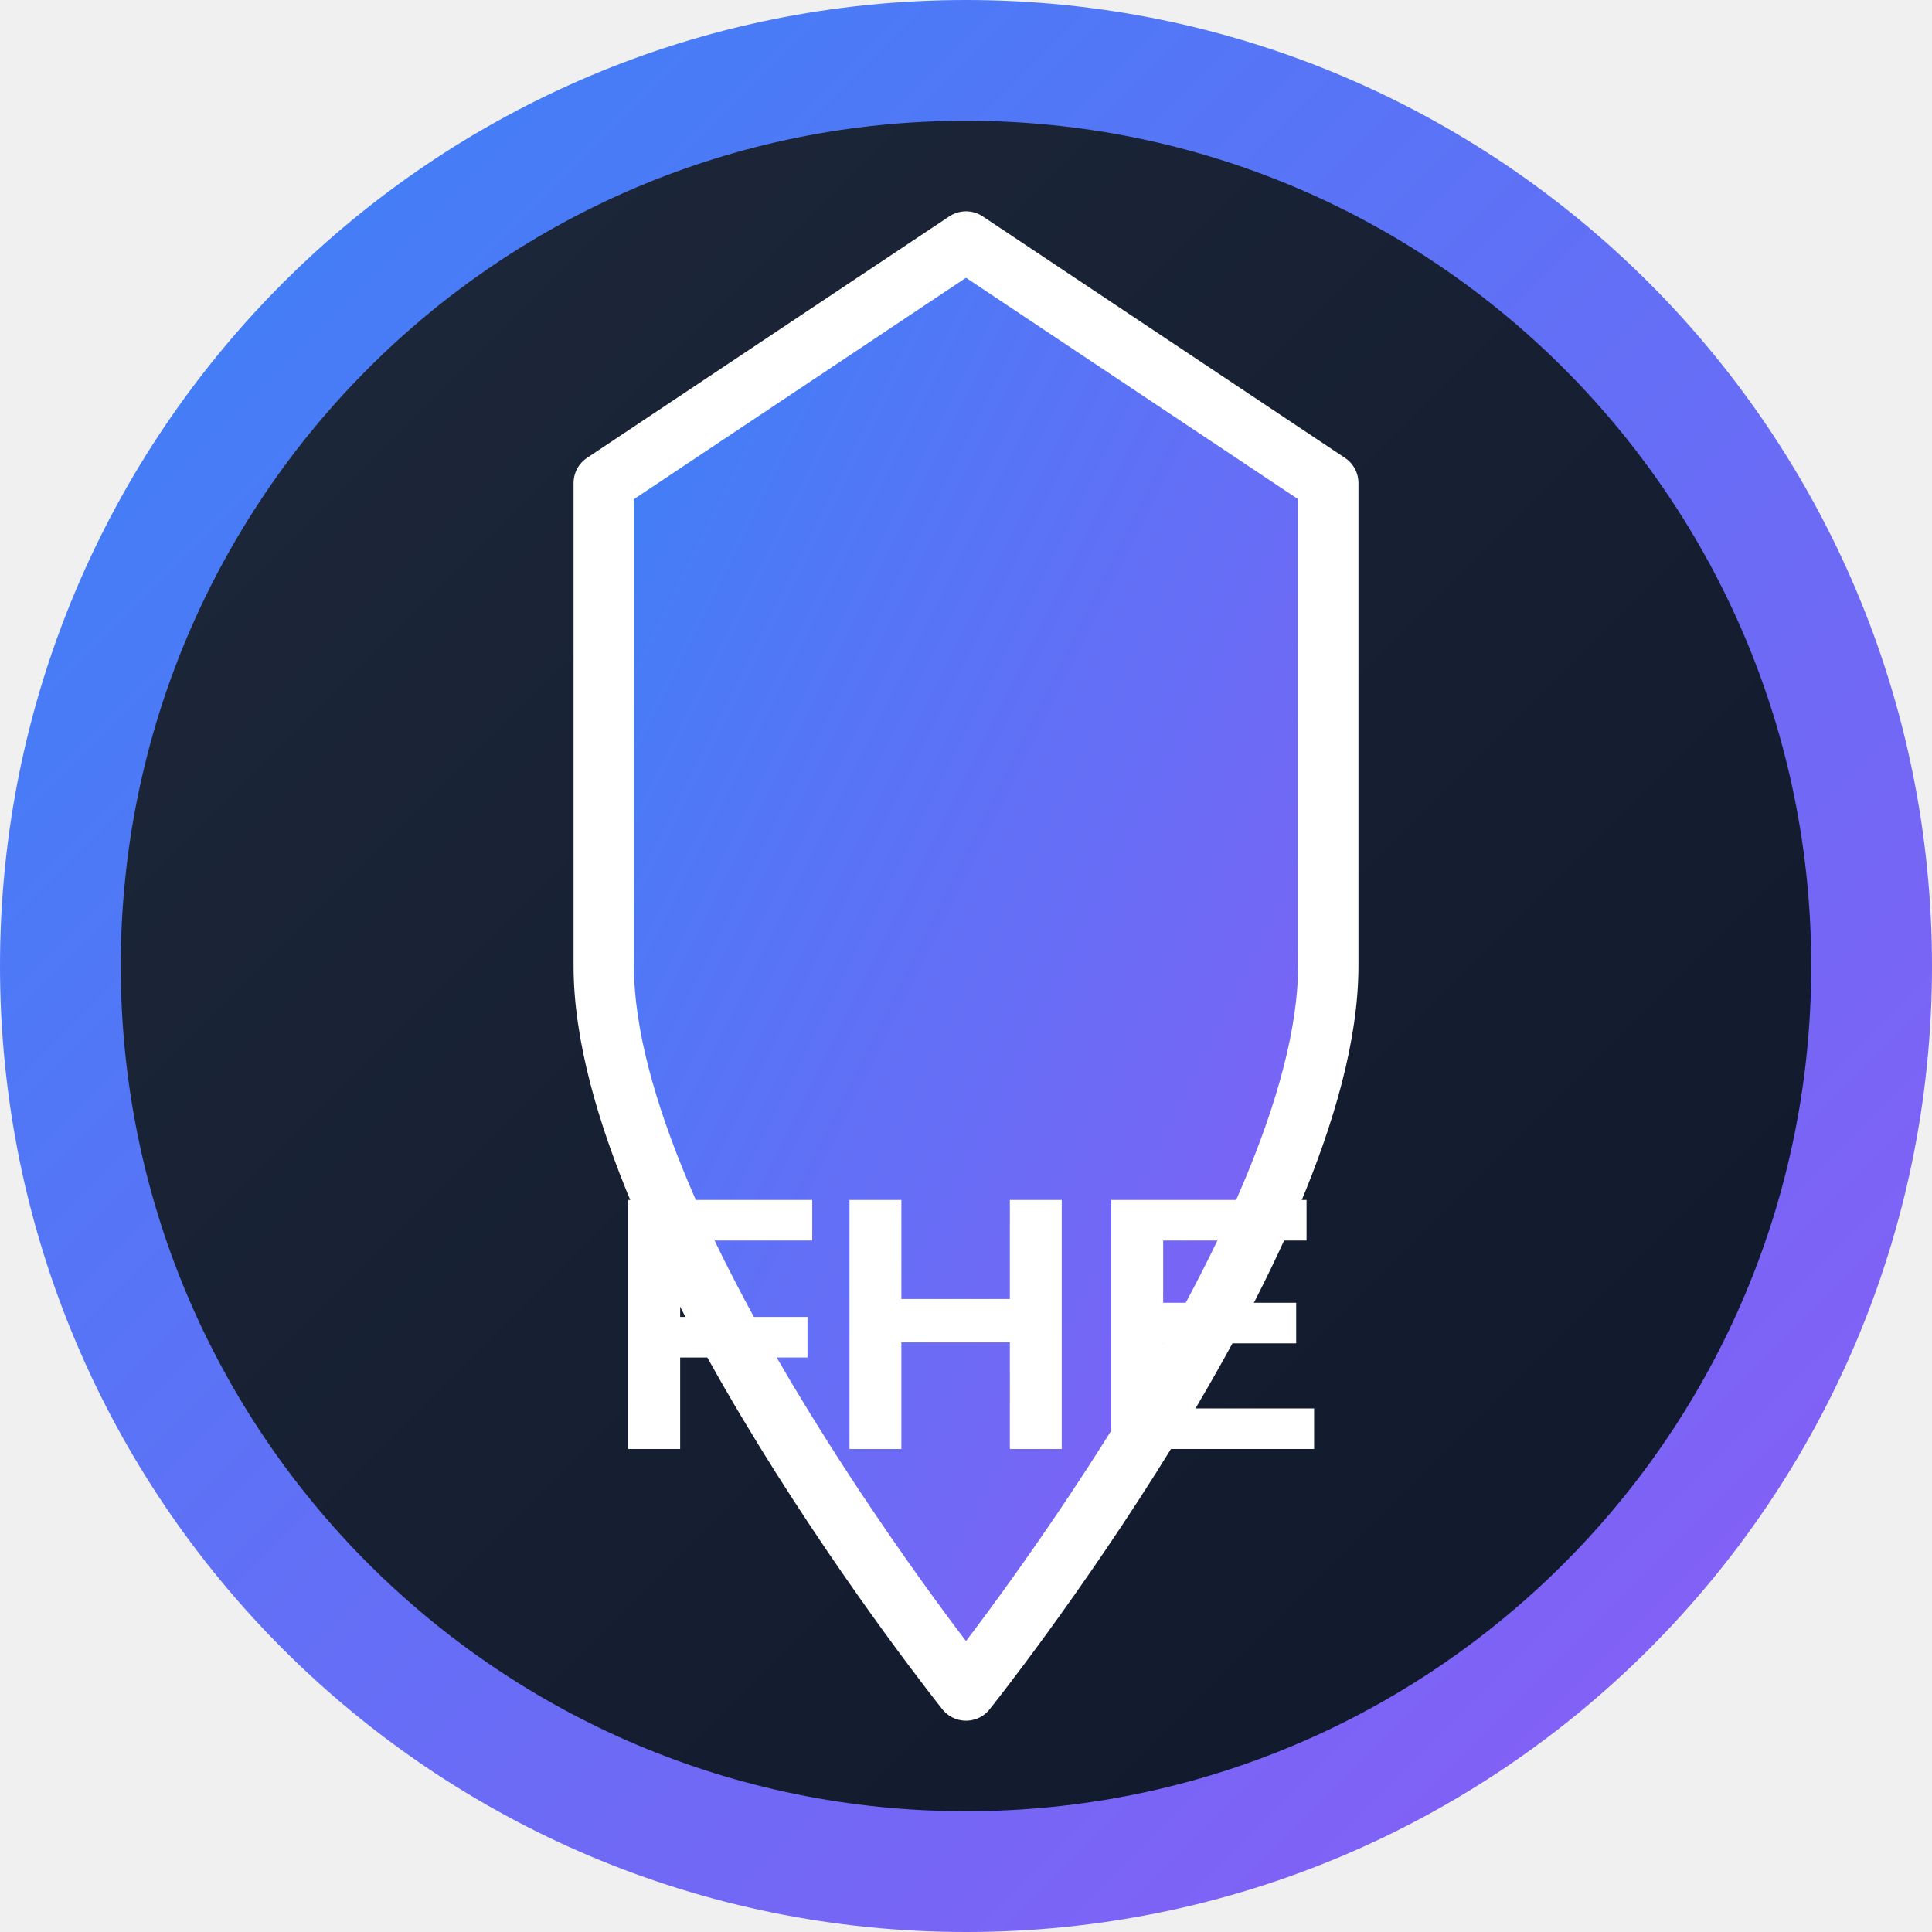
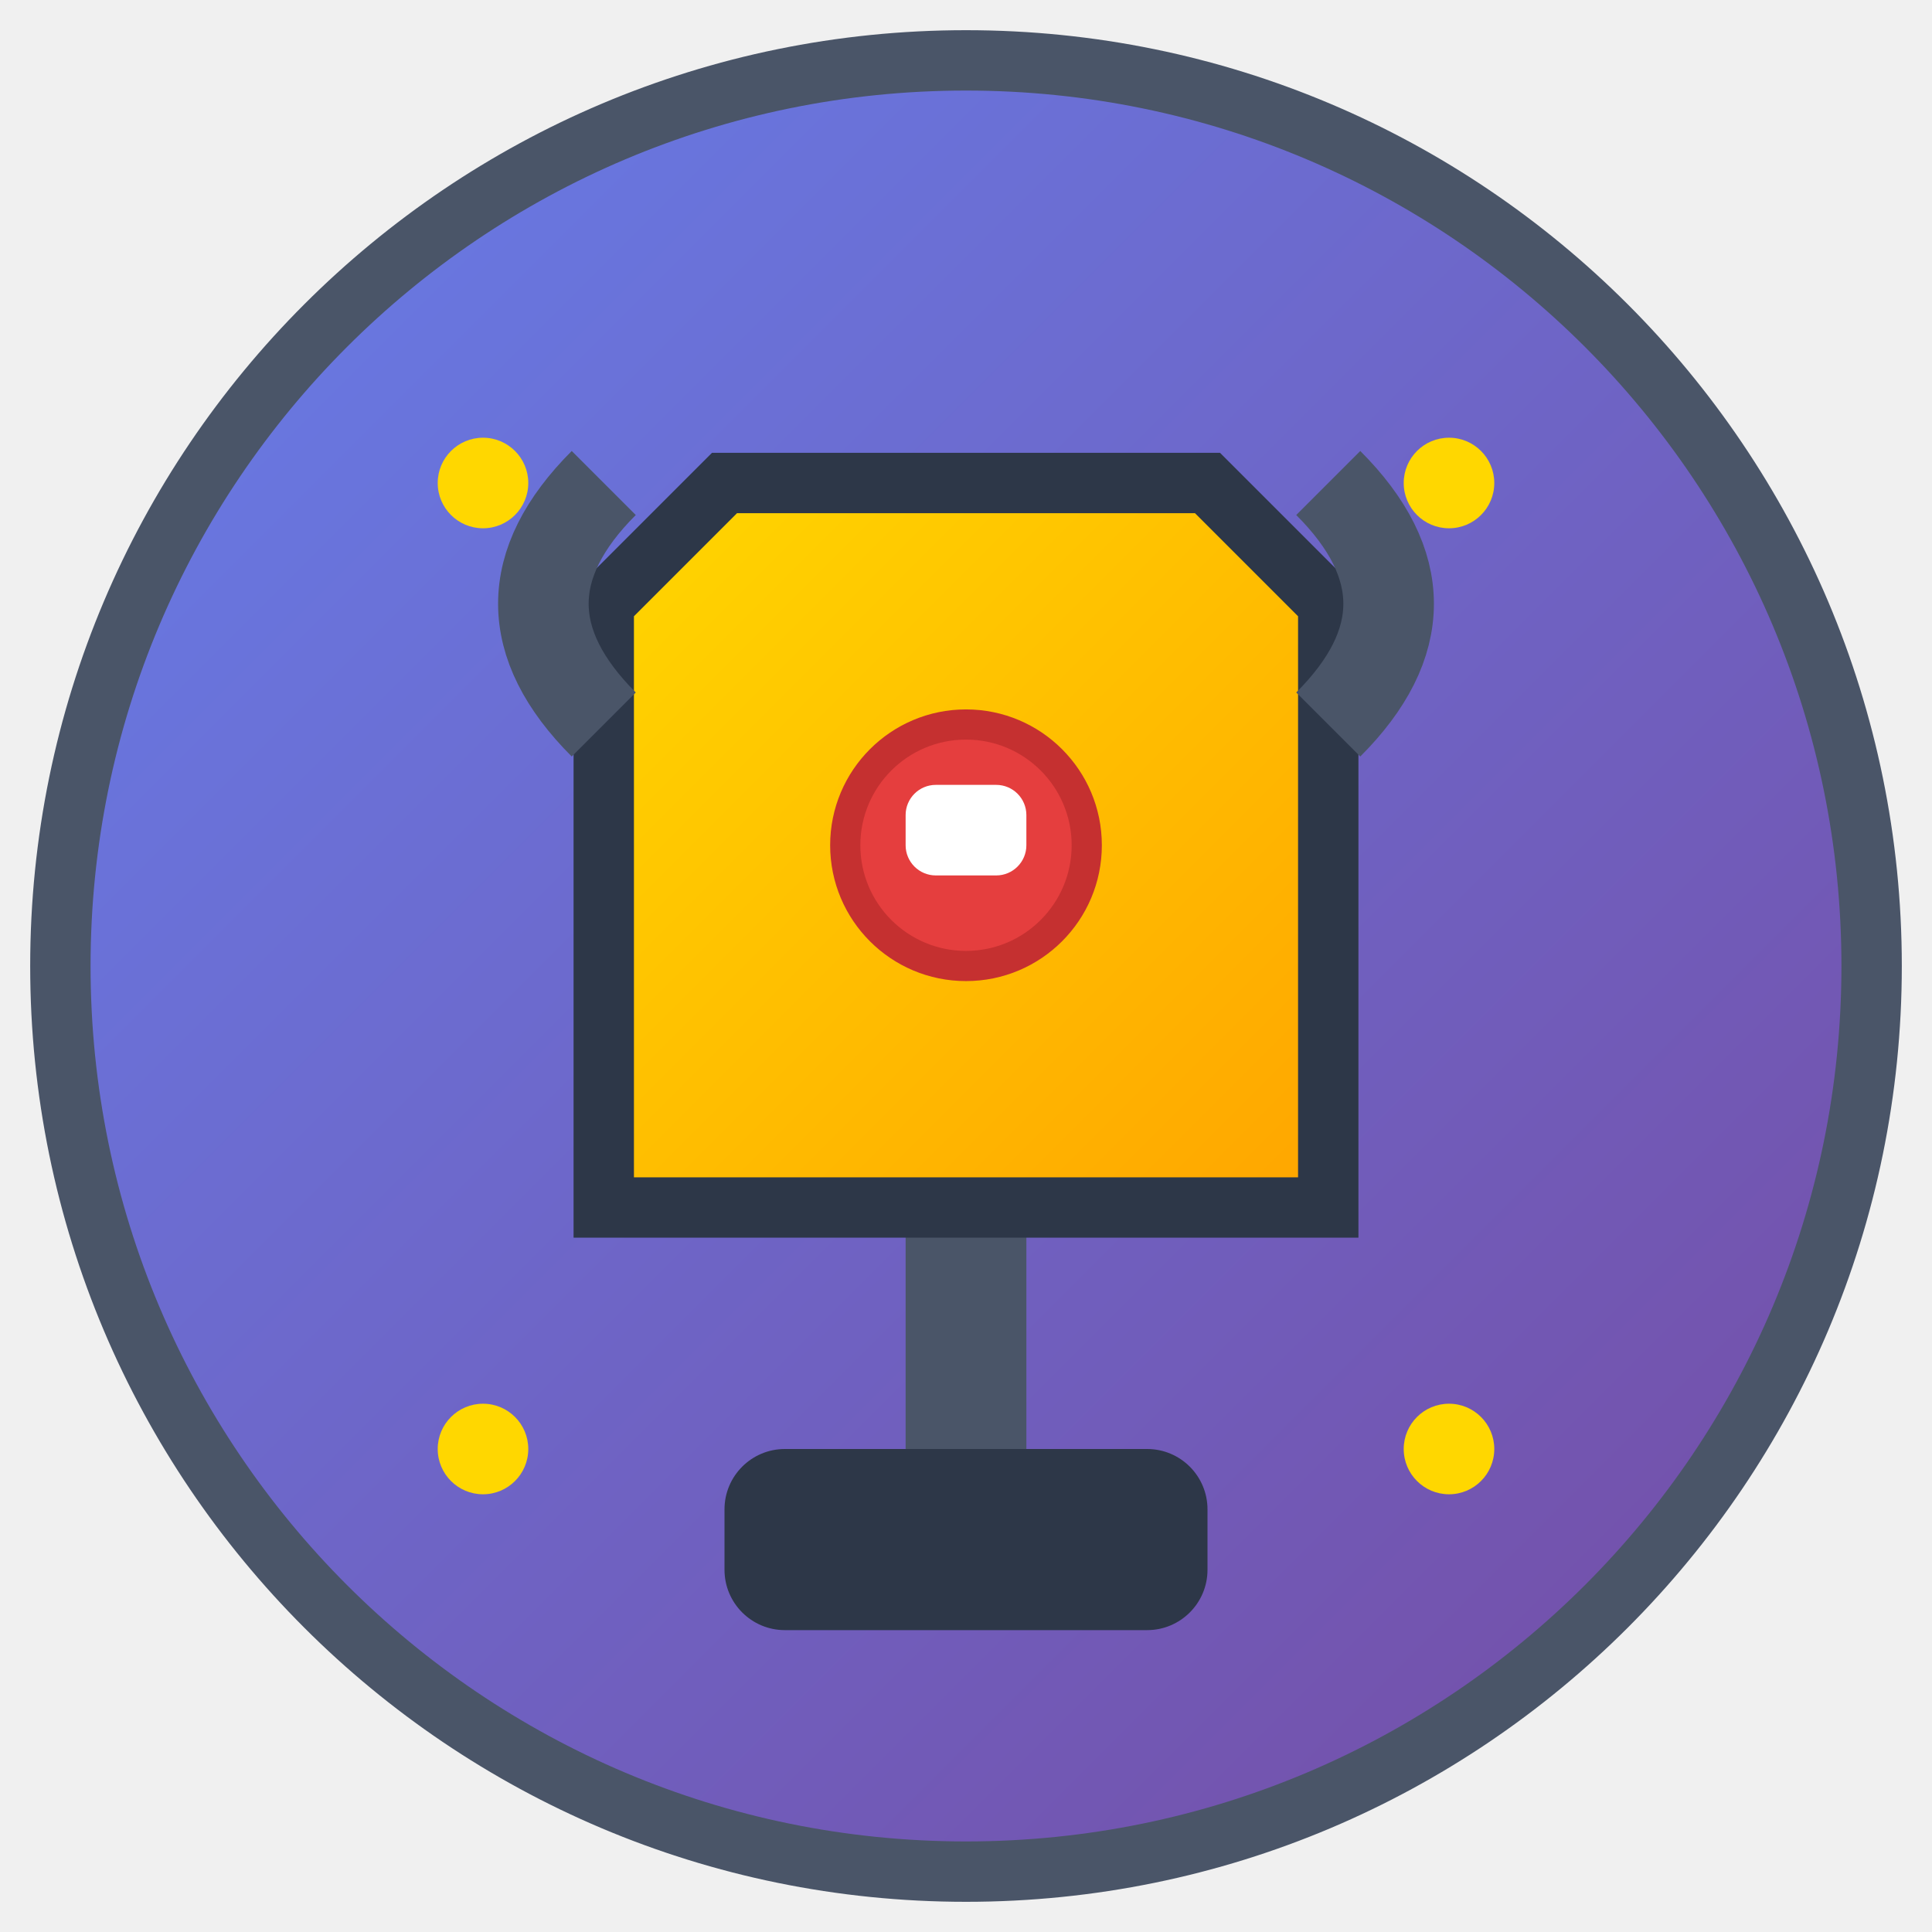
- <svg xmlns="http://www.w3.org/2000/svg" width="32" height="32" viewBox="0 0 32 32" fill="none">
+ <svg xmlns="http://www.w3.org/2000/svg" width="64" height="64" viewBox="0 0 64 64" fill="none">
+   <circle cx="32" cy="32" r="30" fill="url(#gradient)" stroke="#4A5568" stroke-width="2" />
+   <rect x="24" y="48" width="16" height="6" rx="2" fill="#2D3748" />
+   <rect x="30" y="40" width="4" height="8" fill="#4A5568" />
+   <path d="M20 20 L20 40 L44 40 L44 20 L40 16 L24 16 Z" fill="url(#trophyGradient)" stroke="#2D3748" stroke-width="2" />
+   <path d="M20 24 Q16 20 20 16" stroke="#4A5568" stroke-width="3" fill="none" />
+   <path d="M44 24 Q48 20 44 16" stroke="#4A5568" stroke-width="3" fill="none" />
+   <circle cx="32" cy="28" r="4" fill="#E53E3E" stroke="#C53030" stroke-width="1" />
+   <rect x="30" y="26" width="4" height="3" rx="1" fill="white" />
+   <circle cx="16" cy="16" r="1.5" fill="#FFD700" />
+   <circle cx="48" cy="16" r="1.5" fill="#FFD700" />
+   <circle cx="16" cy="48" r="1.5" fill="#FFD700" />
+   <circle cx="48" cy="48" r="1.5" fill="#FFD700" />
  <defs>
-     <linearGradient id="shieldGradient" x1="0%" y1="0%" x2="100%" y2="100%">
-       <stop offset="0%" style="stop-color:#3b82f6;stop-opacity:1" />
-       <stop offset="100%" style="stop-color:#8b5cf6;stop-opacity:1" />
+     <linearGradient id="gradient" x1="0%" y1="0%" x2="100%" y2="100%">
+       <stop offset="0%" style="stop-color:#667EEA;stop-opacity:1" />
+       <stop offset="100%" style="stop-color:#764BA2;stop-opacity:1" />
    </linearGradient>
-     <linearGradient id="backgroundGradient" x1="0%" y1="0%" x2="100%" y2="100%">
-       <stop offset="0%" style="stop-color:#1e293b;stop-opacity:1" />
-       <stop offset="100%" style="stop-color:#0f172a;stop-opacity:1" />
+     <linearGradient id="trophyGradient" x1="0%" y1="0%" x2="100%" y2="100%">
+       <stop offset="0%" style="stop-color:#FFD700;stop-opacity:1" />
+       <stop offset="100%" style="stop-color:#FFA500;stop-opacity:1" />
    </linearGradient>
  </defs>
-   <circle cx="16" cy="16" r="15" fill="url(#backgroundGradient)" stroke="url(#shieldGradient)" stroke-width="2" />
-   <path d="M16 4L22 8V16C22 20.5 16 28 16 28S10 20.5 10 16V8L16 4Z" fill="url(#shieldGradient)" stroke="white" stroke-width="1" stroke-linejoin="round" />
-   <text x="16" y="24" font-family="Arial, sans-serif" font-size="6" font-weight="bold" text-anchor="middle" fill="white">FHE</text>
</svg>
